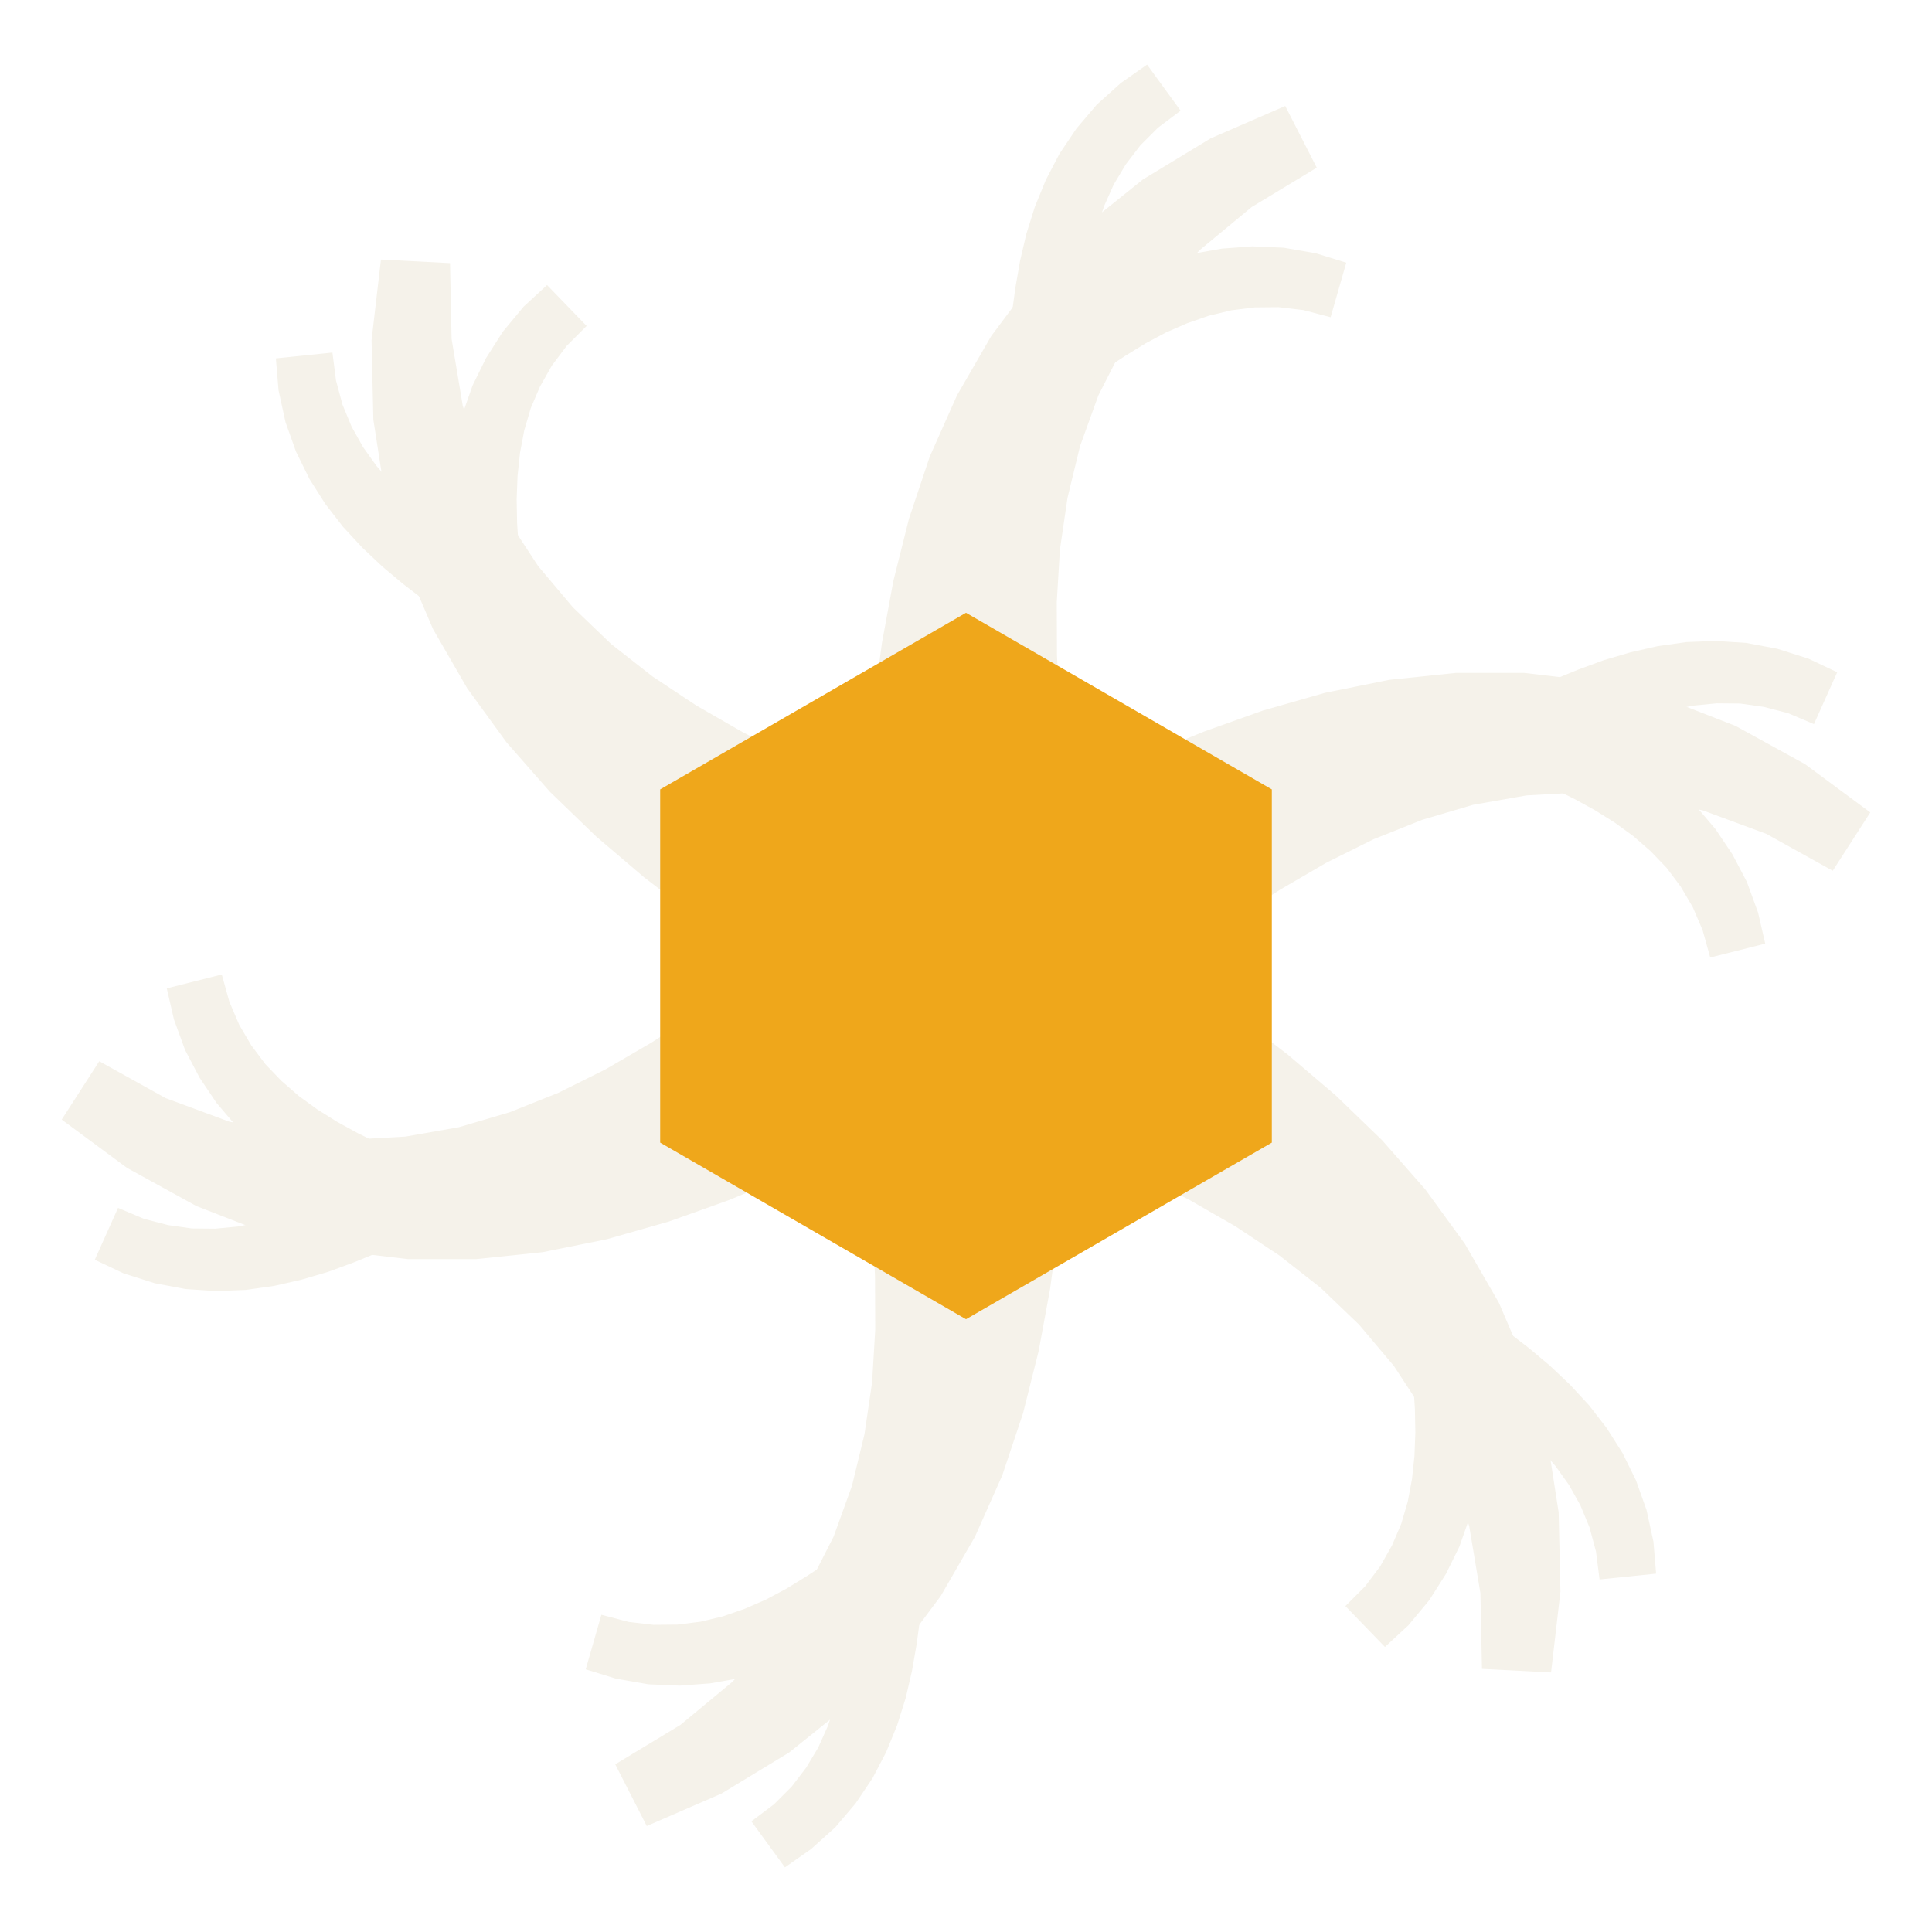
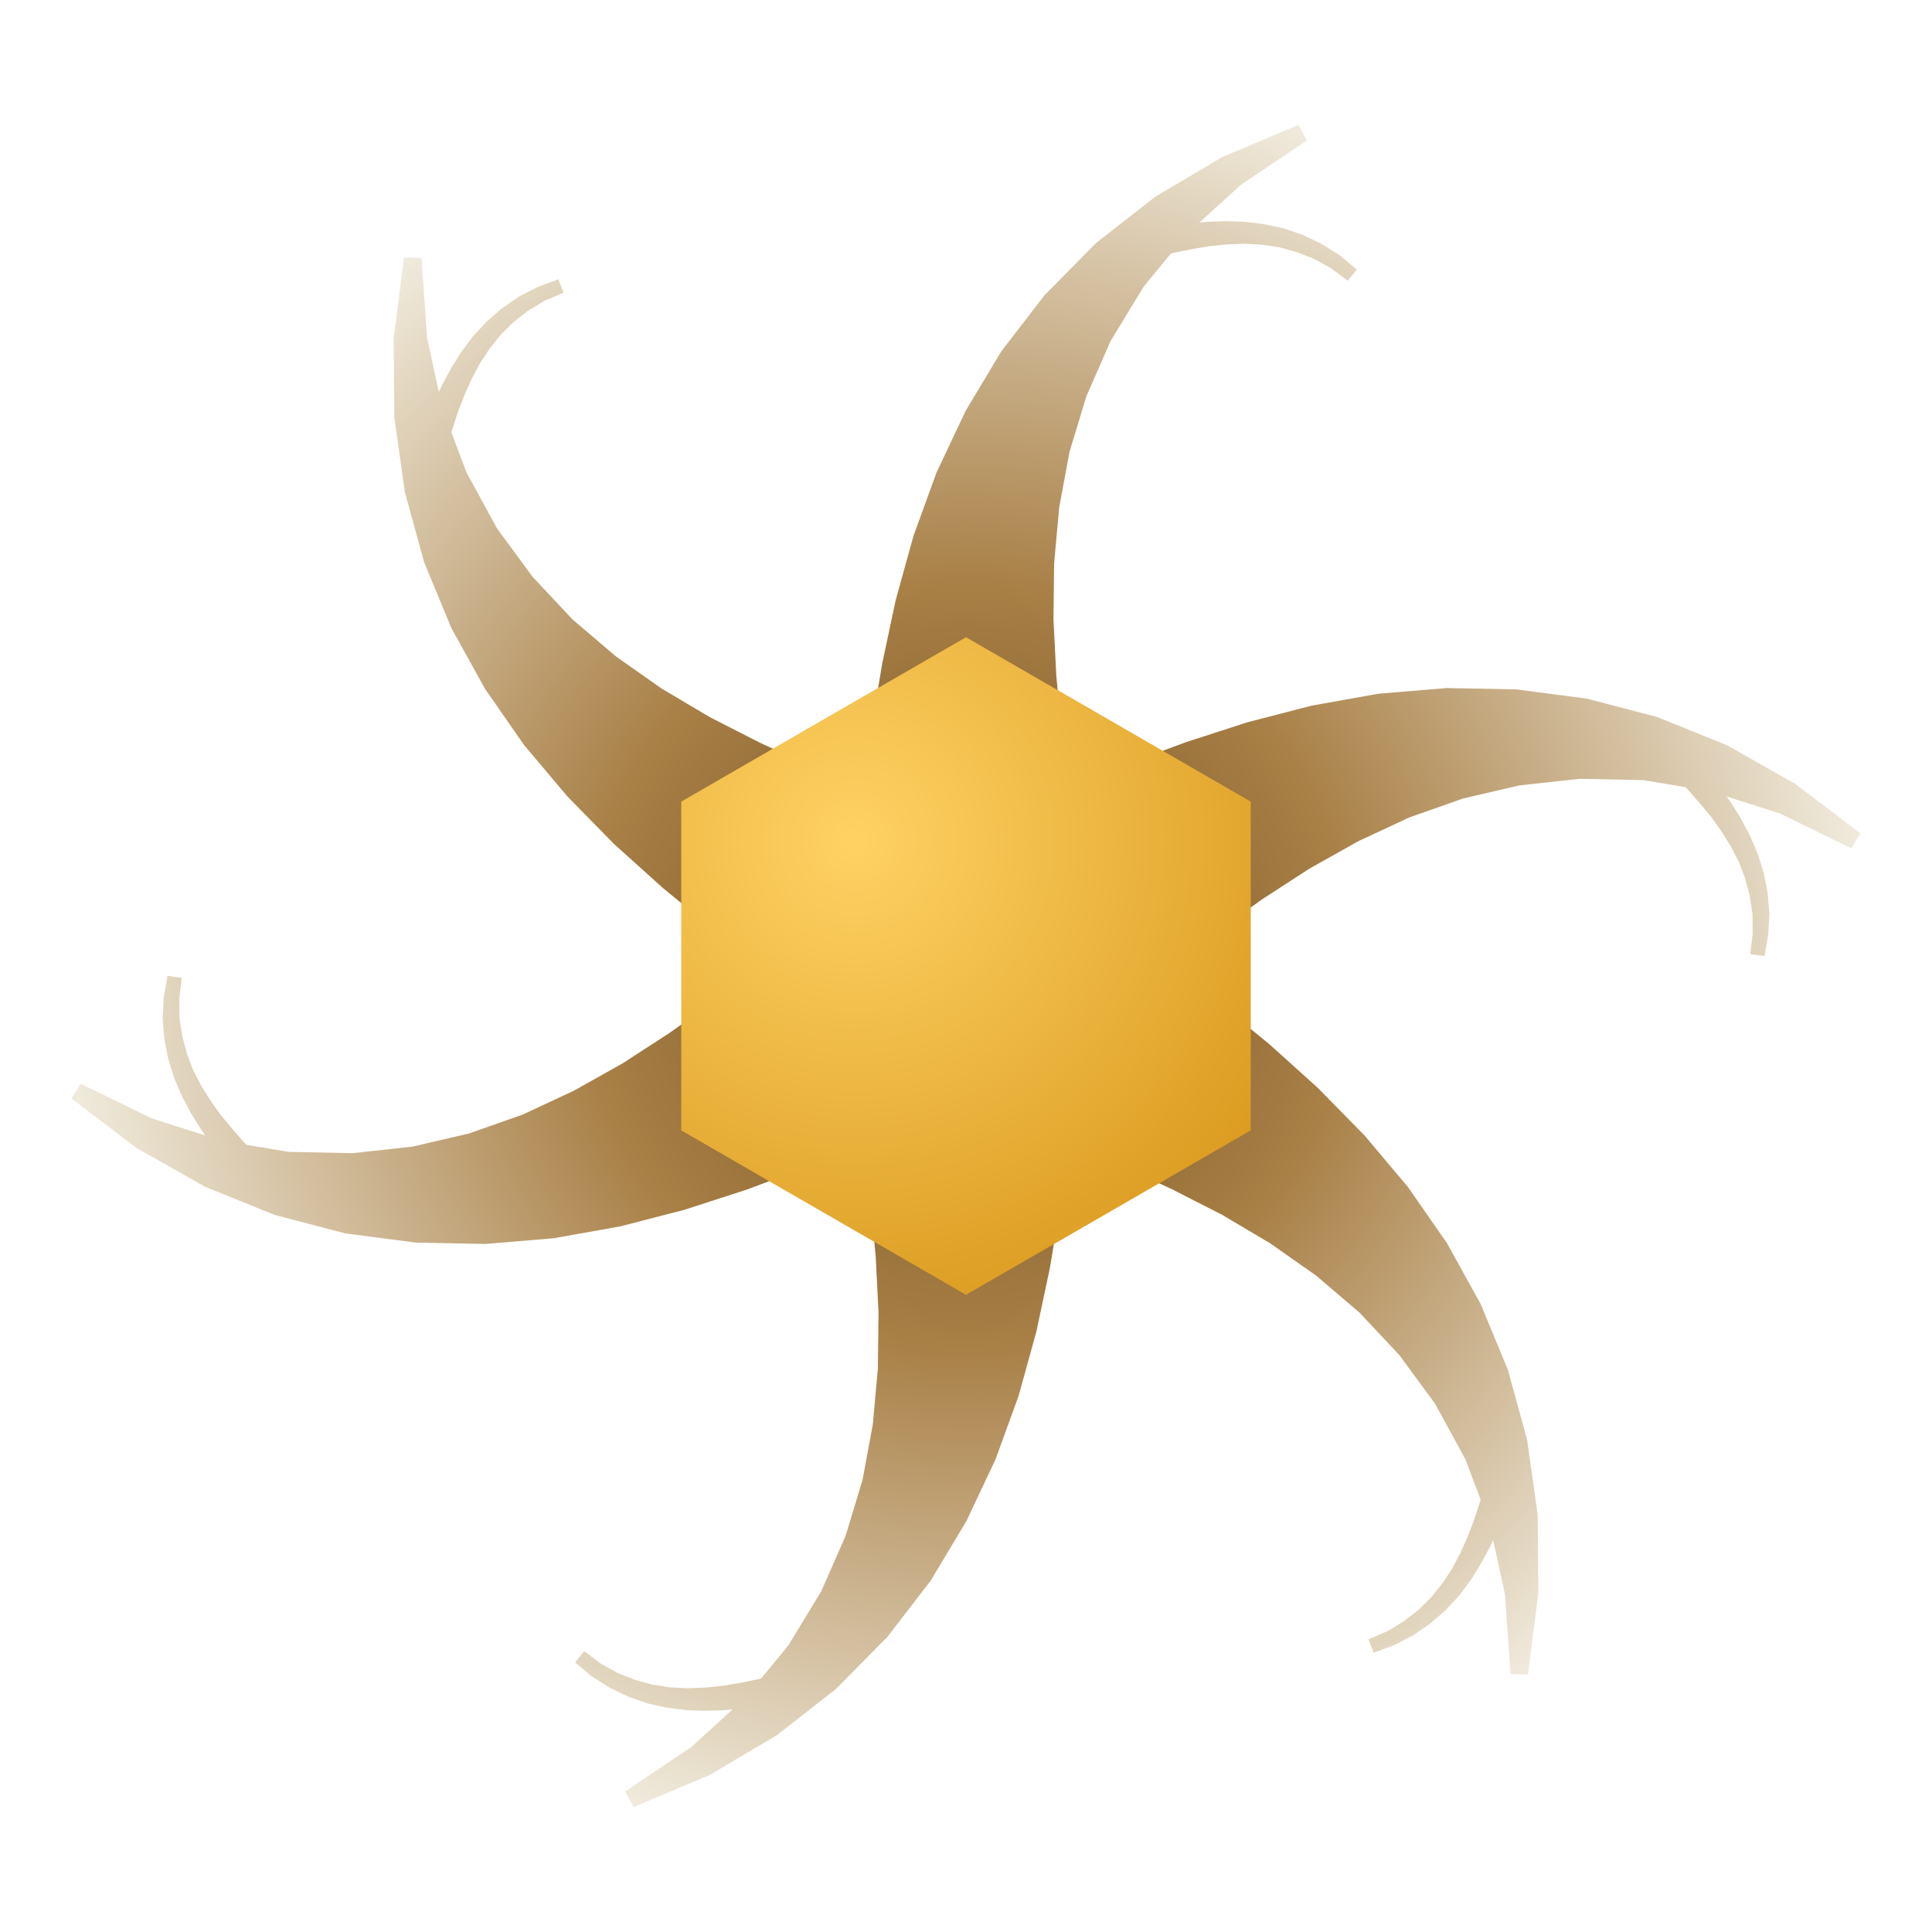
- <svg xmlns="http://www.w3.org/2000/svg" viewBox="16.79 16.79 86.42 86.42">
-   <polygon points="64.40,51.05 64.19,48.54 64.07,46.12 64.06,43.73 64.20,41.38 64.54,39.06 65.10,36.75 65.92,34.48 67.06,32.24 68.55,30.06 70.45,27.98 72.78,26.05 75.69,24.29 74.28,21.53 70.94,22.98 67.91,24.82 65.27,26.94 63.02,29.29 61.13,31.82 59.60,34.47 58.38,37.21 57.45,39.99 56.75,42.78 56.24,45.55 55.87,48.30 55.60,50.95" fill="#f5f2ea" />
-   <polygon points="65.12,33.35 65.16,32.22 65.21,31.12 65.29,30.04 65.42,28.99 65.60,27.96 65.85,26.96 66.19,25.98 66.61,25.04 67.15,24.14 67.80,23.29 68.59,22.50 69.60,21.74 68.10,19.68 66.93,20.50 65.85,21.47 64.94,22.54 64.18,23.67 63.57,24.84 63.08,26.04 62.70,27.25 62.42,28.45 62.21,29.65 62.05,30.83 61.93,32.00 61.83,33.14" fill="#f5f2ea" />
-   <polygon points="64.41,34.60 65.32,33.94 66.22,33.30 67.12,32.71 68.03,32.15 68.95,31.66 69.89,31.25 70.87,30.91 71.87,30.67 72.91,30.54 73.98,30.53 75.09,30.66 76.31,30.98 77.01,28.54 75.65,28.12 74.21,27.87 72.81,27.81 71.45,27.91 70.15,28.14 68.91,28.50 67.73,28.94 66.60,29.46 65.53,30.03 64.50,30.64 63.51,31.26 62.54,31.89" fill="#f5f2ea" />
-   <polygon points="69.95,59.34 72.02,57.90 74.06,56.58 76.12,55.38 78.23,54.33 80.41,53.46 82.68,52.79 85.07,52.37 87.57,52.23 90.21,52.44 92.96,53.04 95.80,54.09 98.77,55.74 100.45,53.13 97.53,50.97 94.42,49.26 91.26,48.03 88.10,47.26 84.97,46.89 81.91,46.89 78.93,47.20 76.06,47.78 73.29,48.57 70.63,49.52 68.07,50.57 65.64,51.66" fill="#f5f2ea" />
-   <polygon points="85.64,51.11 86.64,50.58 87.62,50.07 88.59,49.60 89.57,49.19 90.55,48.83 91.54,48.55 92.55,48.35 93.58,48.25 94.63,48.26 95.69,48.41 96.77,48.69 97.93,49.18 98.97,46.86 97.68,46.25 96.29,45.81 94.91,45.55 93.55,45.46 92.23,45.51 90.95,45.69 89.72,45.97 88.53,46.32 87.39,46.74 86.29,47.19 85.22,47.67 84.17,48.16" fill="#f5f2ea" />
-   <polygon points="84.20,51.12 85.23,51.58 86.23,52.04 87.20,52.52 88.13,53.03 89.01,53.58 89.85,54.19 90.63,54.87 91.34,55.61 91.97,56.45 92.51,57.37 92.95,58.40 93.29,59.62 95.75,59.00 95.43,57.61 94.93,56.24 94.28,55.00 93.52,53.87 92.66,52.86 91.74,51.97 90.76,51.16 89.75,50.45 88.72,49.81 87.68,49.22 86.64,48.67 85.62,48.14" fill="#f5f2ea" />
-   <polygon points="65.55,68.28 67.83,69.36 69.99,70.46 72.06,71.65 74.02,72.95 75.87,74.40 77.58,76.04 79.14,77.89 80.52,80.00 81.66,82.38 82.51,85.06 83.01,88.05 83.08,91.44 86.17,91.60 86.59,87.99 86.51,84.44 85.99,81.09 85.08,77.97 83.84,75.07 82.31,72.42 80.55,70.00 78.61,67.79 76.54,65.79 74.39,63.96 72.20,62.28 70.04,60.72" fill="#f5f2ea" />
-   <polygon points="80.52,77.76 81.48,78.36 82.41,78.95 83.30,79.56 84.15,80.20 84.95,80.87 85.69,81.59 86.37,82.37 86.97,83.21 87.48,84.12 87.89,85.11 88.18,86.19 88.34,87.44 90.87,87.18 90.75,85.75 90.44,84.33 89.97,83.01 89.37,81.79 88.66,80.67 87.87,79.65 87.01,78.72 86.11,77.87 85.18,77.09 84.23,76.36 83.28,75.67 82.34,75.01" fill="#f5f2ea" />
-   <polygon points="79.79,76.52 79.91,77.63 80.01,78.73 80.08,79.81 80.10,80.87 80.06,81.92 79.95,82.95 79.76,83.96 79.47,84.95 79.06,85.91 78.53,86.85 77.86,87.74 76.97,88.63 78.74,90.46 79.79,89.49 80.72,88.37 81.47,87.19 82.07,85.97 82.51,84.72 82.83,83.47 83.03,82.22 83.14,80.99 83.19,79.77 83.18,78.58 83.13,77.41 83.08,76.26" fill="#f5f2ea" />
-   <polygon points="55.60,68.95 55.81,71.46 55.93,73.88 55.94,76.27 55.80,78.62 55.46,80.94 54.90,83.25 54.08,85.52 52.94,87.76 51.45,89.94 49.55,92.02 47.22,93.95 44.31,95.71 45.72,98.47 49.06,97.02 52.09,95.18 54.73,93.06 56.98,90.71 58.87,88.18 60.40,85.53 61.62,82.79 62.55,80.01 63.25,77.22 63.76,74.45 64.13,71.70 64.40,69.05" fill="#f5f2ea" />
-   <polygon points="54.88,86.65 54.84,87.78 54.79,88.88 54.71,89.96 54.58,91.01 54.40,92.04 54.15,93.04 53.81,94.02 53.39,94.96 52.85,95.86 52.20,96.71 51.41,97.50 50.40,98.26 51.90,100.32 53.07,99.50 54.15,98.53 55.06,97.46 55.82,96.33 56.43,95.16 56.92,93.96 57.30,92.75 57.58,91.55 57.79,90.35 57.95,89.17 58.07,88.00 58.17,86.86" fill="#f5f2ea" />
-   <polygon points="55.59,85.40 54.68,86.06 53.78,86.70 52.88,87.29 51.97,87.85 51.05,88.34 50.11,88.75 49.13,89.09 48.13,89.33 47.09,89.46 46.02,89.47 44.91,89.34 43.69,89.02 42.99,91.46 44.35,91.88 45.79,92.13 47.19,92.19 48.55,92.09 49.85,91.86 51.09,91.50 52.27,91.06 53.40,90.54 54.47,89.97 55.50,89.36 56.49,88.74 57.46,88.11" fill="#f5f2ea" />
-   <polygon points="50.05,60.66 47.98,62.10 45.94,63.42 43.88,64.62 41.77,65.67 39.59,66.54 37.32,67.21 34.93,67.63 32.43,67.77 29.79,67.56 27.04,66.96 24.20,65.91 21.23,64.26 19.55,66.87 22.47,69.03 25.58,70.74 28.74,71.97 31.90,72.74 35.03,73.11 38.09,73.11 41.07,72.80 43.94,72.22 46.71,71.43 49.37,70.48 51.93,69.43 54.36,68.34" fill="#f5f2ea" />
-   <polygon points="34.36,68.89 33.36,69.42 32.38,69.93 31.41,70.40 30.43,70.81 29.45,71.17 28.46,71.45 27.45,71.65 26.42,71.75 25.37,71.74 24.31,71.59 23.23,71.31 22.07,70.82 21.03,73.14 22.32,73.75 23.71,74.19 25.09,74.45 26.45,74.54 27.77,74.49 29.05,74.31 30.28,74.03 31.47,73.68 32.61,73.26 33.71,72.81 34.78,72.33 35.83,71.84" fill="#f5f2ea" />
-   <polygon points="35.80,68.88 34.77,68.42 33.77,67.96 32.80,67.48 31.87,66.97 30.99,66.42 30.15,65.81 29.37,65.13 28.66,64.39 28.03,63.55 27.49,62.63 27.05,61.60 26.71,60.38 24.25,61.00 24.57,62.39 25.07,63.76 25.72,65.00 26.48,66.13 27.34,67.14 28.26,68.03 29.24,68.84 30.25,69.55 31.28,70.19 32.32,70.78 33.36,71.33 34.38,71.86" fill="#f5f2ea" />
-   <polygon points="54.45,51.72 52.17,50.64 50.01,49.54 47.94,48.35 45.98,47.05 44.13,45.60 42.42,43.96 40.86,42.11 39.48,40.00 38.34,37.62 37.49,34.94 36.99,31.95 36.92,28.56 33.83,28.40 33.41,32.01 33.49,35.56 34.01,38.91 34.92,42.03 36.16,44.93 37.69,47.58 39.45,50.00 41.39,52.21 43.46,54.21 45.61,56.04 47.80,57.72 49.96,59.28" fill="#f5f2ea" />
-   <polygon points="39.48,42.24 38.52,41.64 37.59,41.05 36.70,40.44 35.85,39.80 35.05,39.13 34.31,38.41 33.63,37.63 33.03,36.79 32.52,35.88 32.11,34.89 31.82,33.81 31.66,32.56 29.13,32.82 29.25,34.25 29.56,35.67 30.03,36.99 30.63,38.21 31.34,39.33 32.13,40.35 32.99,41.28 33.89,42.13 34.82,42.91 35.77,43.64 36.72,44.33 37.66,44.99" fill="#f5f2ea" />
-   <polygon points="40.21,43.48 40.09,42.37 39.99,41.27 39.92,40.19 39.90,39.13 39.94,38.08 40.05,37.05 40.24,36.04 40.53,35.05 40.94,34.09 41.47,33.15 42.14,32.26 43.03,31.37 41.26,29.54 40.21,30.51 39.28,31.63 38.53,32.81 37.93,34.03 37.49,35.28 37.17,36.53 36.97,37.78 36.86,39.01 36.81,40.23 36.82,41.42 36.87,42.59 36.92,43.74" fill="#f5f2ea" />
-   <polygon points="60.00,44.20 73.68,52.10 73.68,67.90 60.00,75.80 46.32,67.90 46.32,52.10" fill="#EFA71B" />
+ <svg xmlns="http://www.w3.org/2000/svg" viewBox="15.93 15.93 88.14 88.14">
+   <defs>
+     <radialGradient id="md-hy" gradientUnits="userSpaceOnUse" cx="60" cy="60" r="41">
+       <stop offset="0.10" stop-color="#7E5A2A" />
+       <stop offset="0.42" stop-color="#A87F45" />
+       <stop offset="1" stop-color="#F0EADC" />
+     </radialGradient>
+     <radialGradient id="md-co" gradientUnits="userSpaceOnUse" cx="54.9" cy="54.3" r="23.25">
+       <stop offset="0" stop-color="#FFD264" />
+       <stop offset="1" stop-color="#DA9A1E" />
+     </radialGradient>
+   </defs>
+   <polygon points="64.70,52.05 64.37,49.36 64.12,46.76 63.99,44.19 64.02,41.64 64.25,39.09 64.72,36.55 65.49,34.01 66.60,31.48 68.11,29.00 70.07,26.61 72.53,24.37 75.55,22.34 75.17,21.63 71.72,23.08 68.64,24.90 65.93,27.02 63.59,29.39 61.61,31.96 59.98,34.68 58.65,37.50 57.60,40.39 56.79,43.32 56.17,46.24 55.69,49.14 55.30,51.95" fill="url(#md-hy)" />
+   <polygon points="67.95,27.83 68.75,27.63 69.54,27.45 70.33,27.29 71.11,27.16 71.90,27.08 72.70,27.05 73.49,27.09 74.29,27.21 75.09,27.43 75.88,27.74 76.66,28.17 77.42,28.74 77.83,28.23 77.06,27.58 76.23,27.06 75.38,26.65 74.50,26.35 73.62,26.16 72.74,26.05 71.87,26.02 71.01,26.05 70.15,26.13 69.32,26.24 68.49,26.37 67.67,26.52" fill="url(#md-hy)" />
+   <polygon points="69.24,60.09 71.40,58.47 73.52,56.95 75.68,55.55 77.91,54.30 80.23,53.22 82.67,52.36 85.25,51.76 87.99,51.46 90.90,51.52 93.95,52.03 97.13,53.04 100.39,54.63 100.81,53.95 97.83,51.69 94.72,49.93 91.53,48.64 88.31,47.80 85.09,47.38 81.92,47.32 78.81,47.58 75.78,48.12 72.84,48.88 70.00,49.80 67.25,50.83 64.62,51.91" fill="url(#md-hy)" />
+   <polygon points="91.83,50.80 92.40,51.39 92.96,51.98 93.49,52.59 94.00,53.20 94.46,53.85 94.88,54.52 95.25,55.23 95.54,55.99 95.75,56.78 95.88,57.62 95.89,58.51 95.78,59.46 96.43,59.55 96.60,58.57 96.65,57.59 96.57,56.64 96.39,55.74 96.12,54.88 95.77,54.06 95.36,53.29 94.91,52.56 94.41,51.86 93.90,51.19 93.37,50.54 92.83,49.90" fill="url(#md-hy)" />
+   <polygon points="64.54,68.05 67.03,69.10 69.41,70.19 71.70,71.36 73.89,72.66 75.98,74.13 77.95,75.81 79.77,77.75 81.40,79.97 82.79,82.52 83.88,85.42 84.59,88.67 84.84,92.30 85.64,92.32 86.11,88.61 86.08,85.03 85.60,81.62 84.72,78.42 83.48,75.42 81.94,72.64 80.16,70.08 78.18,67.73 76.05,65.56 73.83,63.56 71.56,61.70 69.32,59.95" fill="url(#md-hy)" />
+   <polygon points="83.88,82.97 83.66,83.76 83.42,84.54 83.17,85.30 82.88,86.05 82.56,86.77 82.19,87.47 81.75,88.14 81.25,88.77 80.66,89.36 80.00,89.88 79.24,90.34 78.36,90.72 78.60,91.33 79.54,90.98 80.41,90.53 81.19,89.99 81.89,89.38 82.50,88.72 83.03,88.01 83.49,87.27 83.90,86.51 84.26,85.73 84.58,84.95 84.88,84.16 85.16,83.38" fill="url(#md-hy)" />
+   <polygon points="55.30,67.95 55.63,70.64 55.88,73.24 56.01,75.81 55.98,78.36 55.75,80.91 55.28,83.45 54.51,85.99 53.40,88.52 51.89,91.00 49.93,93.39 47.47,95.63 44.45,97.66 44.83,98.37 48.28,96.92 51.36,95.10 54.07,92.98 56.41,90.61 58.39,88.04 60.02,85.32 61.35,82.50 62.40,79.61 63.21,76.68 63.83,73.76 64.31,70.86 64.70,68.05" fill="url(#md-hy)" />
+   <polygon points="52.05,92.17 51.25,92.37 50.46,92.55 49.67,92.71 48.89,92.84 48.10,92.92 47.30,92.95 46.51,92.91 45.71,92.79 44.91,92.57 44.12,92.26 43.34,91.83 42.58,91.26 42.17,91.77 42.94,92.42 43.77,92.94 44.62,93.35 45.50,93.65 46.38,93.84 47.26,93.95 48.13,93.98 48.99,93.95 49.85,93.87 50.68,93.76 51.51,93.63 52.33,93.48" fill="url(#md-hy)" />
+   <polygon points="50.76,59.91 48.60,61.53 46.48,63.05 44.32,64.45 42.09,65.70 39.77,66.78 37.33,67.64 34.75,68.24 32.01,68.54 29.10,68.48 26.05,67.97 22.87,66.96 19.61,65.37 19.19,66.05 22.17,68.31 25.28,70.07 28.47,71.36 31.69,72.20 34.91,72.62 38.08,72.68 41.19,72.42 44.22,71.88 47.16,71.12 50.00,70.20 52.75,69.17 55.38,68.09" fill="url(#md-hy)" />
+   <polygon points="28.17,69.20 27.60,68.61 27.04,68.02 26.51,67.41 26.00,66.80 25.54,66.15 25.12,65.48 24.75,64.77 24.46,64.01 24.25,63.22 24.12,62.38 24.11,61.49 24.22,60.54 23.57,60.45 23.40,61.43 23.35,62.41 23.43,63.36 23.61,64.26 23.88,65.12 24.23,65.94 24.64,66.71 25.09,67.44 25.59,68.14 26.10,68.81 26.63,69.46 27.17,70.10" fill="url(#md-hy)" />
+   <polygon points="55.46,51.95 52.97,50.90 50.59,49.81 48.30,48.64 46.11,47.34 44.02,45.87 42.05,44.19 40.23,42.25 38.60,40.03 37.21,37.48 36.12,34.58 35.41,31.33 35.16,27.70 34.36,27.68 33.89,31.39 33.92,34.97 34.40,38.38 35.28,41.58 36.52,44.58 38.06,47.36 39.84,49.92 41.82,52.27 43.95,54.44 46.17,56.44 48.44,58.30 50.68,60.05" fill="url(#md-hy)" />
+   <polygon points="36.12,37.03 36.34,36.24 36.58,35.46 36.83,34.70 37.12,33.95 37.44,33.23 37.81,32.53 38.25,31.86 38.75,31.23 39.34,30.64 40.00,30.12 40.76,29.66 41.64,29.28 41.40,28.67 40.46,29.02 39.59,29.47 38.81,30.01 38.11,30.62 37.50,31.28 36.97,31.99 36.51,32.73 36.10,33.49 35.74,34.27 35.42,35.05 35.12,35.84 34.84,36.62" fill="url(#md-hy)" />
+   <polygon points="60.00,45.00 72.99,52.50 72.99,67.50 60.00,75.00 47.01,67.50 47.01,52.50" fill="url(#md-co)" />
</svg>
